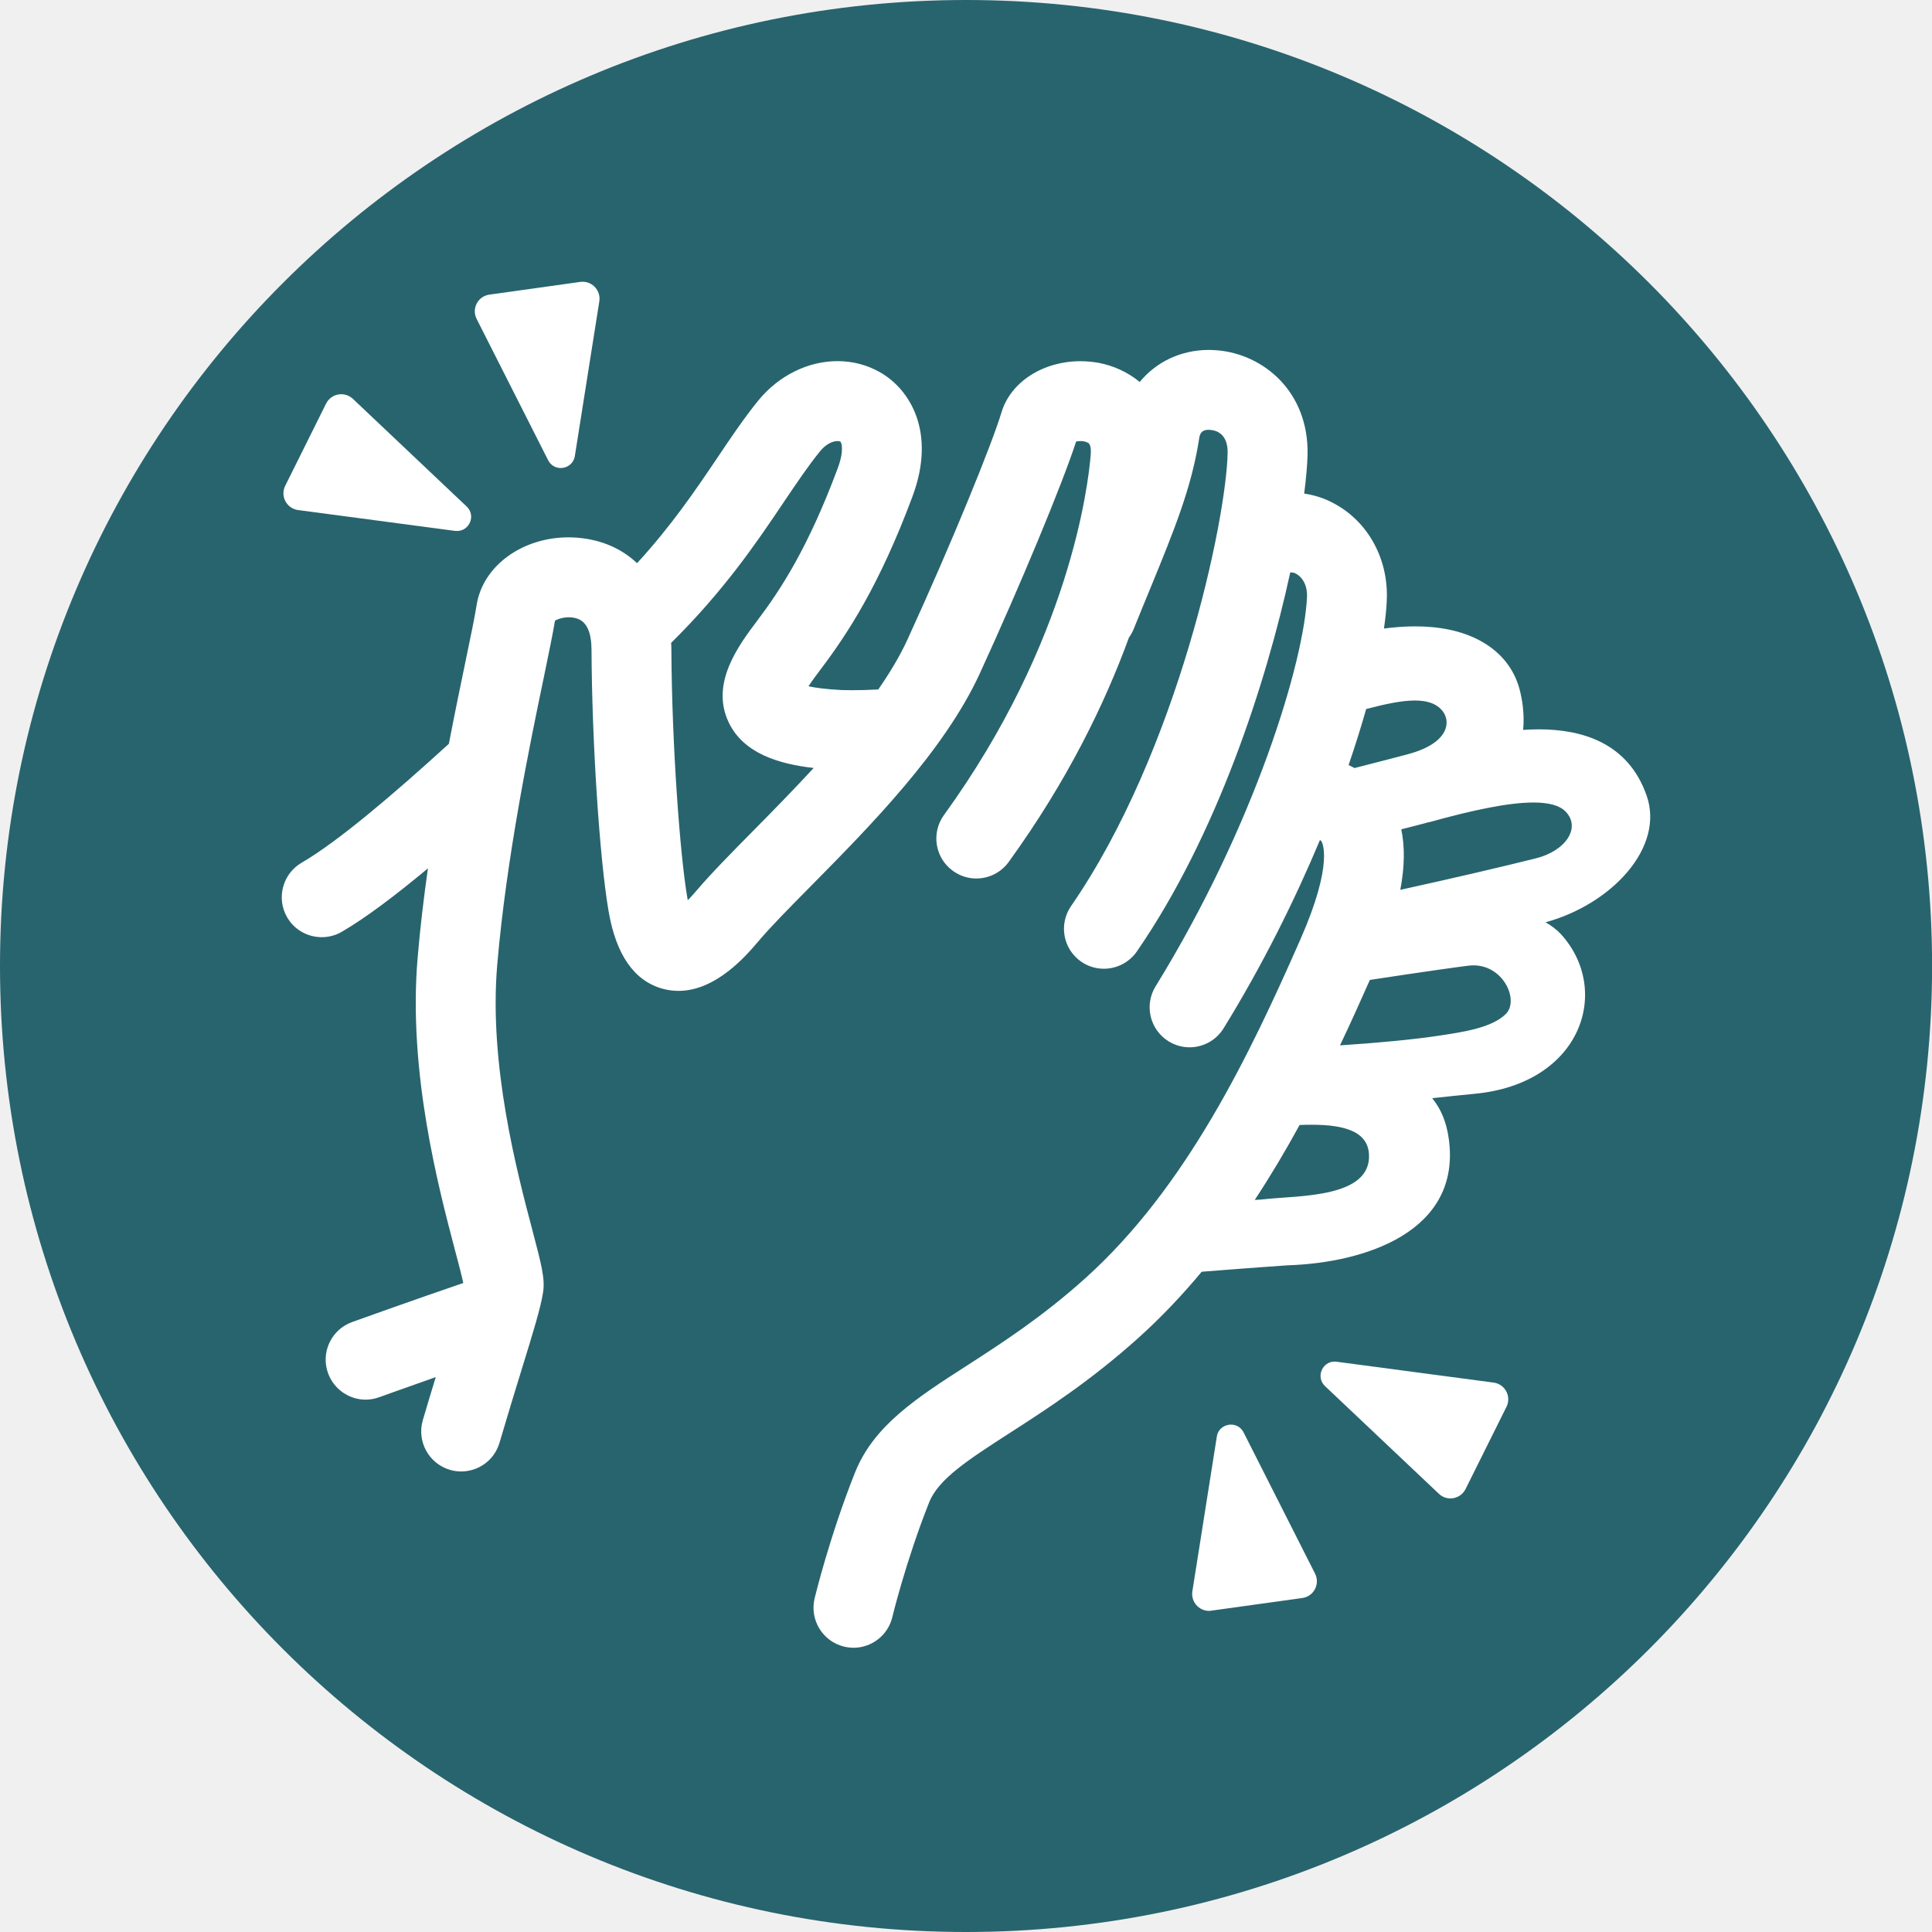
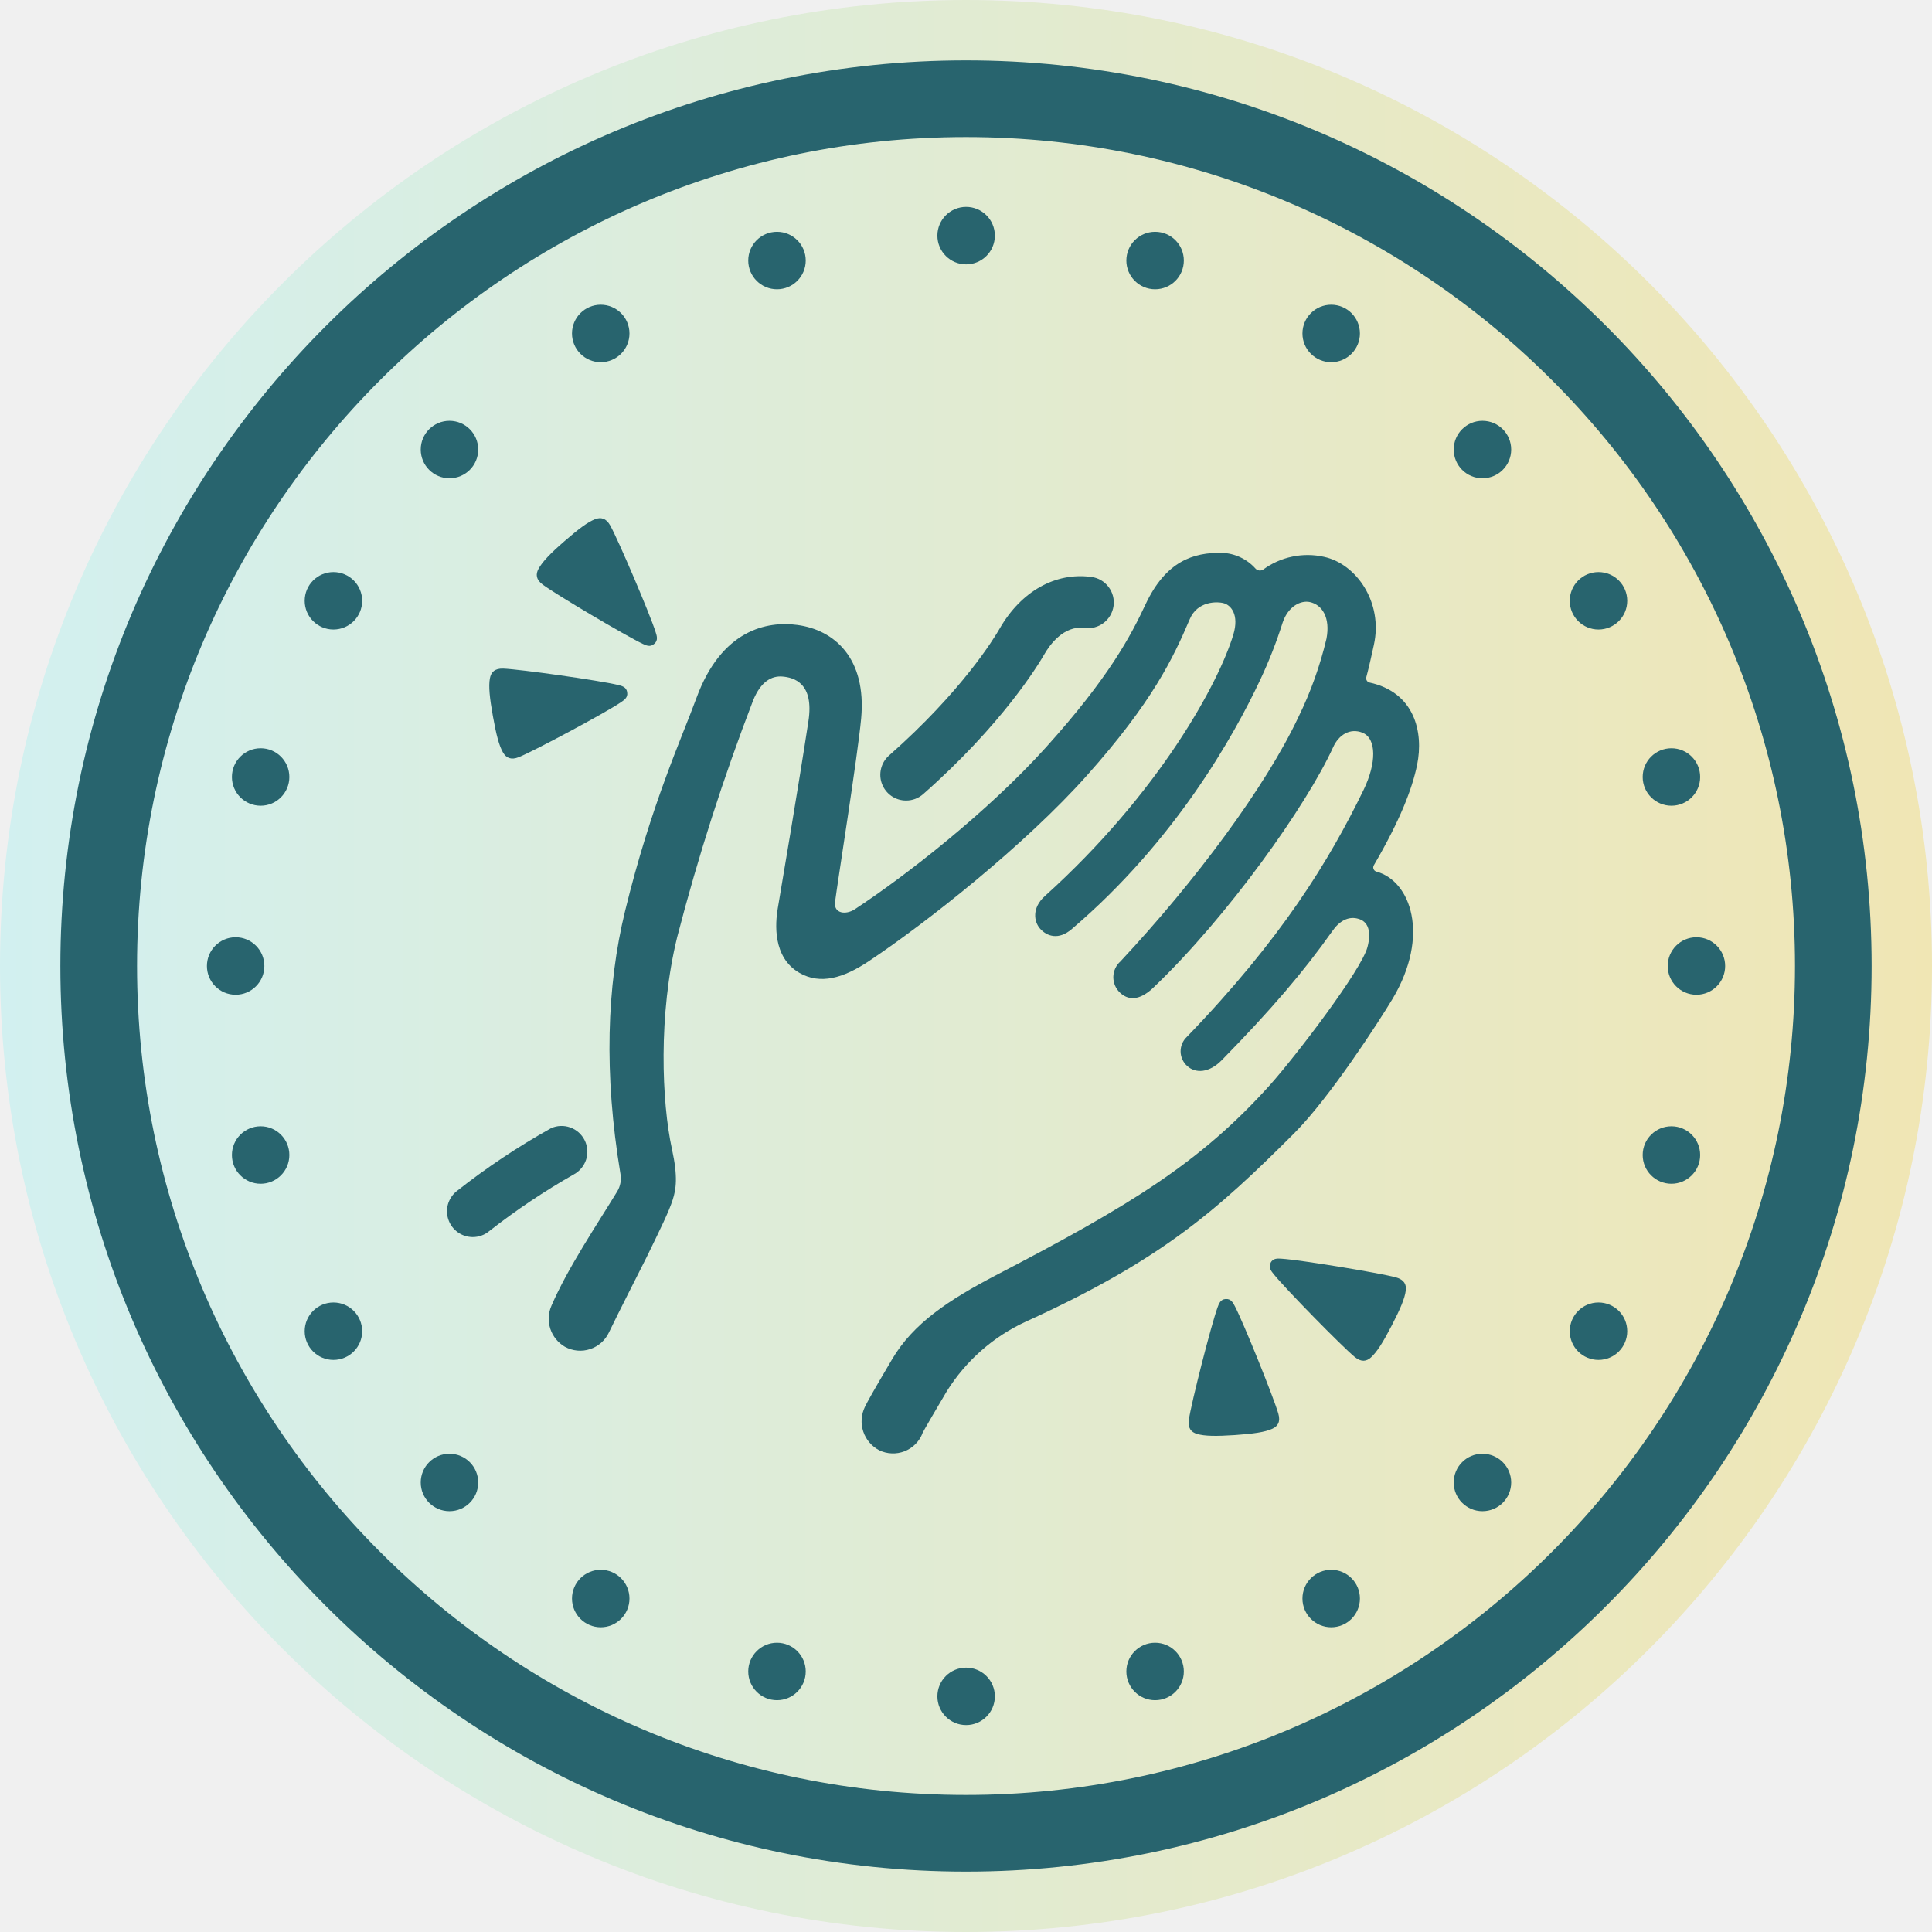
- <svg xmlns="http://www.w3.org/2000/svg" width="24px" height="24px" viewBox="0 0 24 24" version="1.1">
-   <defs />
-   <g id="4_Account" stroke="none" stroke-width="1" fill="none" fill-rule="evenodd">
-     <g id="Clap-Icon_on">
-       <path d="M12.001,0 C5.373,0 0,5.373 0,12 C0,18.628 5.373,24 12.001,24 C18.629,24 24.001,18.628 24.001,12 C24.001,5.373 18.628,0 12.001,0 L12.001,0 Z" id="Path" fill="#28646E" />
-       <g id="Page-1" transform="translate(3.5, 3.5)" fill="#FFFFFF">
-         <path d="M14.077,5.069 C13.884,5.069 13.655,5.122 13.437,5.179 L13.364,5.199 L13.343,5.272 C13.278,5.501 13.206,5.732 13.127,5.96 L13.086,6.078 L13.201,6.126 C13.214,6.131 13.225,6.137 13.236,6.143 L13.266,6.16 L13.311,6.182 L13.359,6.17 C13.636,6.099 13.874,6.038 14.021,5.999 C14.407,5.896 14.54,5.722 14.583,5.595 C14.622,5.478 14.601,5.35 14.527,5.254 C14.431,5.129 14.284,5.069 14.077,5.069 M15.549,6.336 C15.253,6.336 14.834,6.414 14.228,6.582 L14.209,6.587 L14.19,6.592 C14.104,6.615 13.997,6.643 13.875,6.673 L13.751,6.705 L13.777,6.83 C13.819,7.027 13.815,7.262 13.765,7.53 L13.728,7.727 L13.924,7.684 C14.529,7.551 15.144,7.408 15.611,7.292 C15.882,7.224 16.085,7.061 16.142,6.866 C16.181,6.734 16.146,6.597 16.047,6.492 C15.947,6.387 15.784,6.336 15.549,6.336 M6.904,1.847 C6.792,1.847 6.673,1.912 6.583,2.022 C6.433,2.207 6.29,2.42 6.124,2.667 C5.799,3.149 5.395,3.75 4.744,4.392 L4.702,4.434 L4.705,4.493 C4.706,4.525 4.707,4.545 4.707,4.565 C4.713,5.76 4.815,7.138 4.907,7.674 L4.914,7.708 L4.961,7.958 L5.139,7.776 C5.172,7.742 5.21,7.701 5.253,7.65 C5.435,7.436 5.679,7.189 5.962,6.902 C6.179,6.682 6.449,6.409 6.706,6.13 L6.884,5.937 L6.623,5.908 C6.105,5.85 5.802,5.692 5.671,5.412 C5.477,5.001 5.788,4.588 6.016,4.287 C6.307,3.9 6.656,3.369 7.03,2.368 C7.12,2.126 7.111,1.931 7.006,1.871 C6.978,1.855 6.943,1.847 6.904,1.847 M14.804,8.36 C14.778,8.36 14.752,8.361 14.725,8.364 C14.652,8.373 14.348,8.413 13.497,8.542 L13.425,8.553 L13.395,8.62 C13.257,8.933 13.139,9.19 13.026,9.429 L12.929,9.634 L13.155,9.619 C13.674,9.584 14.093,9.543 14.399,9.496 L14.429,9.492 C14.728,9.446 15.1,9.39 15.3,9.19 C15.408,9.082 15.43,8.908 15.358,8.734 C15.264,8.507 15.046,8.36 14.804,8.36 M12.795,10.339 C12.745,10.339 12.692,10.34 12.638,10.342 L12.564,10.346 L12.528,10.411 C12.348,10.739 12.163,11.05 11.976,11.333 L11.83,11.554 L12.095,11.539 C12.153,11.535 12.202,11.532 12.233,11.528 C12.294,11.522 12.365,11.516 12.442,11.511 C12.902,11.478 13.672,11.423 13.638,10.831 C13.61,10.339 12.997,10.339 12.795,10.339 M7.102,16.836 C7.074,16.836 7.045,16.832 7.017,16.826 C6.822,16.779 6.702,16.582 6.749,16.388 C6.751,16.38 6.929,15.635 7.244,14.843 C7.461,14.299 7.976,13.967 8.574,13.582 C9.021,13.294 9.527,12.967 10.073,12.475 C11.345,11.33 12.134,9.681 12.775,8.226 C13.198,7.264 13.075,6.951 13.027,6.877 C13.009,6.851 12.988,6.837 12.978,6.83 L12.843,6.738 L12.774,6.884 C12.435,7.696 12.035,8.477 11.587,9.204 C11.52,9.312 11.405,9.377 11.277,9.377 C11.21,9.377 11.145,9.358 11.087,9.323 C11.004,9.272 10.947,9.192 10.924,9.097 C10.902,9.003 10.917,8.905 10.968,8.823 C12.218,6.795 12.832,4.736 12.869,3.921 C12.879,3.689 12.753,3.549 12.642,3.5 C12.609,3.485 12.574,3.478 12.538,3.478 L12.518,3.478 L12.419,3.486 L12.398,3.583 C12.214,4.429 11.663,6.577 10.512,8.244 C10.445,8.343 10.333,8.401 10.213,8.401 C10.139,8.401 10.068,8.379 10.007,8.337 C9.927,8.282 9.873,8.199 9.856,8.103 C9.838,8.008 9.859,7.911 9.914,7.831 C11.257,5.885 11.867,2.964 11.883,2.13 C11.889,1.84 11.715,1.722 11.55,1.708 C11.538,1.707 11.526,1.707 11.515,1.707 C11.434,1.707 11.295,1.735 11.266,1.923 C11.174,2.522 10.959,3.047 10.66,3.774 C10.597,3.928 10.529,4.092 10.458,4.269 C10.448,4.293 10.435,4.316 10.416,4.343 L10.406,4.357 L10.4,4.374 C10.05,5.332 9.553,6.259 8.922,7.13 C8.854,7.224 8.744,7.28 8.628,7.28 C8.551,7.28 8.477,7.256 8.415,7.211 C8.336,7.154 8.284,7.07 8.269,6.974 C8.254,6.878 8.277,6.782 8.334,6.703 C9.92,4.513 10.151,2.535 10.182,2.161 C10.186,2.11 10.198,1.957 10.088,1.889 C10.032,1.854 9.967,1.847 9.922,1.847 C9.894,1.847 9.865,1.85 9.839,1.855 L9.765,1.872 L9.741,1.944 C9.567,2.479 9.055,3.711 8.551,4.809 C8.119,5.752 7.21,6.672 6.48,7.412 C6.204,7.692 5.97,7.929 5.807,8.121 C5.678,8.273 5.336,8.676 4.928,8.676 C4.875,8.676 4.82,8.669 4.768,8.654 C4.469,8.573 4.274,8.284 4.191,7.797 C4.08,7.152 3.986,5.703 3.981,4.568 C3.979,4.233 3.842,4.109 3.728,4.065 C3.678,4.045 3.624,4.035 3.567,4.035 C3.477,4.035 3.383,4.06 3.322,4.1 L3.273,4.132 L3.263,4.189 C3.237,4.348 3.188,4.582 3.127,4.88 C2.952,5.721 2.659,7.129 2.544,8.471 C2.436,9.738 2.792,11.086 2.983,11.809 C3.092,12.221 3.137,12.392 3.115,12.536 C3.088,12.715 2.994,13.017 2.853,13.474 C2.77,13.744 2.677,14.045 2.578,14.385 C2.533,14.539 2.389,14.646 2.229,14.646 C2.195,14.646 2.16,14.641 2.127,14.632 C1.934,14.575 1.824,14.373 1.88,14.181 C1.936,13.99 1.989,13.813 2.04,13.646 L2.117,13.395 L1.869,13.482 C1.488,13.616 1.169,13.73 1.164,13.732 C1.125,13.746 1.084,13.754 1.042,13.754 C0.889,13.754 0.752,13.657 0.7,13.513 C0.667,13.422 0.672,13.323 0.713,13.235 C0.755,13.147 0.828,13.081 0.919,13.048 L0.937,13.042 C1.183,12.954 1.809,12.73 2.298,12.563 L2.408,12.526 L2.385,12.412 C2.366,12.32 2.321,12.148 2.281,11.996 C2.078,11.229 1.701,9.802 1.82,8.409 C1.849,8.069 1.892,7.698 1.947,7.306 L1.996,6.965 L1.731,7.185 C1.298,7.545 0.944,7.806 0.679,7.96 C0.623,7.993 0.56,8.01 0.497,8.01 C0.368,8.01 0.247,7.94 0.182,7.829 C0.133,7.745 0.12,7.647 0.145,7.553 C0.17,7.459 0.23,7.381 0.314,7.332 C0.71,7.102 1.316,6.613 2.166,5.838 L2.198,5.808 L2.207,5.765 C2.282,5.372 2.355,5.019 2.415,4.732 C2.48,4.42 2.53,4.178 2.551,4.041 C2.615,3.623 3.049,3.308 3.562,3.308 C3.593,3.308 3.624,3.309 3.655,3.312 C3.921,3.331 4.146,3.426 4.323,3.593 L4.421,3.685 L4.512,3.586 C4.954,3.103 5.269,2.636 5.521,2.261 C5.691,2.008 5.85,1.773 6.019,1.564 C6.245,1.285 6.576,1.119 6.904,1.119 C7.07,1.119 7.226,1.159 7.367,1.24 C7.694,1.427 7.98,1.901 7.711,2.622 C7.305,3.71 6.919,4.296 6.596,4.725 C6.552,4.783 6.485,4.872 6.432,4.952 L6.325,5.114 L6.515,5.155 C6.629,5.18 6.774,5.196 6.947,5.204 C6.984,5.206 7.03,5.207 7.087,5.207 C7.171,5.207 7.279,5.205 7.416,5.198 L7.482,5.195 L7.519,5.141 C7.675,4.918 7.8,4.704 7.89,4.506 C8.447,3.293 8.949,2.055 9.069,1.661 C9.165,1.342 9.515,1.119 9.92,1.119 C9.989,1.119 10.059,1.126 10.127,1.139 C10.292,1.17 10.447,1.242 10.573,1.347 L10.676,1.432 L10.761,1.329 C10.942,1.107 11.218,0.98 11.517,0.98 C11.548,0.98 11.58,0.981 11.612,0.984 C12.118,1.027 12.623,1.44 12.61,2.144 C12.607,2.264 12.594,2.427 12.57,2.614 L12.553,2.742 L12.681,2.762 C12.775,2.777 12.859,2.801 12.939,2.836 C13.359,3.024 13.617,3.463 13.595,3.954 C13.59,4.048 13.579,4.158 13.56,4.289 L13.536,4.463 L13.71,4.44 C13.839,4.422 13.964,4.414 14.081,4.414 C14.388,4.414 14.645,4.473 14.847,4.589 C15.052,4.707 15.19,4.881 15.247,5.094 C15.276,5.202 15.306,5.369 15.289,5.555 L15.274,5.71 L15.43,5.699 C15.491,5.695 15.552,5.693 15.614,5.693 C16.257,5.693 16.654,5.931 16.828,6.422 C16.896,6.61 16.874,6.818 16.767,7.023 C16.58,7.381 16.147,7.698 15.664,7.829 L15.352,7.914 L15.634,8.073 C15.698,8.109 15.751,8.149 15.791,8.193 C16.051,8.477 16.127,8.854 15.993,9.2 C15.829,9.626 15.394,9.901 14.801,9.956 C14.647,9.97 14.47,9.989 14.277,10.01 L14.032,10.036 L14.189,10.226 C14.283,10.341 14.342,10.486 14.367,10.67 C14.41,10.991 14.338,11.265 14.153,11.484 C13.855,11.837 13.234,12.061 12.493,12.085 C12.489,12.086 12.036,12.116 11.418,12.166 L11.362,12.17 L11.326,12.213 C11.075,12.515 10.824,12.777 10.56,13.015 C9.969,13.547 9.414,13.905 8.967,14.193 C8.434,14.536 8.05,14.784 7.92,15.111 C7.634,15.829 7.463,16.527 7.456,16.556 C7.416,16.721 7.271,16.836 7.102,16.836" id="Fill-1" />
-         <path d="M12.087,11.406 C12.287,11.102 12.472,10.79 12.644,10.475 C12.696,10.473 12.747,10.472 12.795,10.472 C13.199,10.472 13.489,10.554 13.506,10.838 C13.537,11.381 12.637,11.35 12.218,11.396 C12.188,11.4 12.142,11.403 12.087,11.406 M13.146,9.486 C13.276,9.212 13.399,8.94 13.517,8.673 C14.234,8.564 14.603,8.513 14.741,8.496 C14.762,8.494 14.783,8.492 14.804,8.492 C15.181,8.492 15.373,8.929 15.206,9.096 C15.03,9.272 14.653,9.323 14.379,9.365 C14.054,9.414 13.618,9.455 13.146,9.486 M13.895,7.554 C13.949,7.27 13.953,7.019 13.907,6.802 C14.03,6.771 14.137,6.744 14.218,6.722 C14.225,6.72 14.231,6.718 14.238,6.716 C14.247,6.714 14.255,6.713 14.264,6.711 C14.796,6.563 15.241,6.469 15.548,6.469 C15.737,6.469 15.875,6.504 15.951,6.584 C16.14,6.784 15.951,7.07 15.578,7.163 C15.146,7.271 14.533,7.414 13.895,7.554 M13.326,6.041 C13.301,6.029 13.279,6.015 13.253,6.003 C13.336,5.76 13.408,5.529 13.471,5.308 C13.699,5.248 13.908,5.202 14.077,5.202 C14.228,5.202 14.347,5.239 14.422,5.335 C14.524,5.467 14.5,5.734 13.986,5.87 C13.84,5.909 13.602,5.971 13.326,6.041 M5.044,7.683 C5.042,7.673 5.04,7.663 5.038,7.651 C4.947,7.12 4.846,5.753 4.84,4.564 C4.84,4.538 4.839,4.512 4.837,4.486 C5.491,3.842 5.903,3.234 6.234,2.741 C6.399,2.497 6.54,2.286 6.687,2.106 C6.766,2.008 6.853,1.979 6.904,1.979 C6.92,1.979 6.933,1.982 6.94,1.987 C6.95,1.992 6.993,2.087 6.905,2.321 C6.538,3.306 6.196,3.827 5.909,4.207 C5.676,4.517 5.323,4.985 5.55,5.469 C5.733,5.859 6.174,5.991 6.608,6.04 C6.359,6.31 6.104,6.57 5.868,6.809 C5.583,7.097 5.337,7.347 5.152,7.564 C5.111,7.612 5.075,7.651 5.044,7.683 M11.517,0.847 C11.168,0.847 10.861,0.997 10.658,1.245 C10.509,1.122 10.332,1.043 10.152,1.008 C10.074,0.994 9.996,0.987 9.92,0.987 C9.464,0.987 9.057,1.239 8.941,1.622 C8.824,2.012 8.325,3.242 7.77,4.451 C7.677,4.653 7.553,4.859 7.41,5.065 C7.275,5.072 7.169,5.074 7.086,5.074 C7.032,5.074 6.988,5.073 6.953,5.072 C6.759,5.062 6.629,5.044 6.543,5.025 C6.594,4.948 6.659,4.862 6.702,4.805 C7.031,4.368 7.423,3.772 7.835,2.668 C8.133,1.869 7.805,1.337 7.433,1.125 C7.269,1.031 7.087,0.986 6.904,0.986 C6.544,0.986 6.176,1.16 5.916,1.48 C5.742,1.695 5.581,1.934 5.411,2.187 C5.142,2.586 4.843,3.028 4.414,3.496 C4.229,3.322 3.981,3.203 3.665,3.179 C3.63,3.177 3.596,3.175 3.562,3.175 C2.986,3.175 2.494,3.532 2.42,4.021 C2.399,4.155 2.349,4.398 2.285,4.705 C2.225,4.992 2.152,5.346 2.076,5.74 C1.384,6.371 0.695,6.957 0.247,7.217 C0.01,7.355 -0.07,7.659 0.067,7.895 C0.159,8.054 0.326,8.142 0.497,8.142 C0.581,8.142 0.667,8.121 0.746,8.075 C1.044,7.902 1.415,7.621 1.816,7.287 C1.764,7.653 1.719,8.027 1.688,8.397 C1.567,9.814 1.948,11.255 2.152,12.03 C2.193,12.183 2.237,12.351 2.255,12.438 C1.662,12.64 0.883,12.92 0.874,12.923 C0.616,13.016 0.482,13.3 0.575,13.558 C0.648,13.76 0.839,13.887 1.042,13.887 C1.098,13.887 1.154,13.877 1.21,13.857 C1.215,13.855 1.532,13.741 1.913,13.607 C1.862,13.774 1.808,13.952 1.752,14.143 C1.676,14.407 1.827,14.682 2.09,14.759 C2.136,14.773 2.183,14.779 2.229,14.779 C2.444,14.779 2.642,14.639 2.705,14.422 C2.805,14.082 2.898,13.78 2.98,13.513 C3.123,13.05 3.217,12.744 3.246,12.556 C3.273,12.384 3.225,12.206 3.112,11.776 C2.923,11.06 2.57,9.727 2.677,8.482 C2.791,7.15 3.082,5.745 3.257,4.907 C3.32,4.599 3.368,4.371 3.394,4.211 C3.427,4.19 3.494,4.168 3.567,4.168 C3.604,4.168 3.643,4.174 3.68,4.188 C3.79,4.231 3.847,4.359 3.848,4.569 C3.853,5.71 3.948,7.168 4.06,7.819 C4.153,8.362 4.379,8.686 4.733,8.783 C4.799,8.801 4.865,8.809 4.929,8.809 C5.397,8.809 5.774,8.365 5.909,8.207 C6.069,8.017 6.303,7.78 6.574,7.506 C7.312,6.759 8.229,5.829 8.672,4.865 C9.182,3.753 9.693,2.522 9.868,1.985 C9.883,1.982 9.902,1.979 9.922,1.979 C9.956,1.979 9.992,1.986 10.018,2.002 C10.054,2.024 10.053,2.104 10.049,2.15 C10.02,2.518 9.792,4.464 8.226,6.625 C8.065,6.847 8.115,7.158 8.337,7.318 C8.425,7.382 8.527,7.413 8.627,7.413 C8.781,7.413 8.933,7.342 9.03,7.208 C9.761,6.199 10.227,5.235 10.524,4.42 C10.546,4.389 10.566,4.355 10.581,4.319 C10.652,4.142 10.72,3.978 10.783,3.825 C11.085,3.089 11.303,2.558 11.397,1.944 C11.403,1.907 11.413,1.839 11.515,1.839 C11.523,1.839 11.53,1.84 11.539,1.841 C11.604,1.846 11.755,1.885 11.75,2.127 C11.734,2.95 11.132,5.833 9.805,7.756 C9.649,7.982 9.706,8.291 9.931,8.446 C10.017,8.506 10.116,8.534 10.213,8.534 C10.37,8.534 10.525,8.459 10.622,8.32 C11.619,6.875 12.232,4.974 12.528,3.611 C12.531,3.611 12.535,3.611 12.538,3.611 C12.554,3.611 12.571,3.613 12.588,3.621 C12.661,3.654 12.743,3.75 12.736,3.915 C12.7,4.715 12.092,6.746 10.855,8.753 C10.711,8.986 10.784,9.292 11.017,9.436 C11.099,9.486 11.188,9.51 11.277,9.51 C11.444,9.51 11.606,9.426 11.7,9.274 C12.179,8.497 12.58,7.692 12.897,6.935 C12.903,6.94 12.912,6.945 12.915,6.95 C12.922,6.96 13.075,7.214 12.653,8.172 C12.018,9.615 11.236,11.249 9.984,12.377 C9.445,12.862 8.944,13.185 8.502,13.47 C7.885,13.867 7.353,14.21 7.121,14.793 C6.805,15.587 6.627,16.326 6.619,16.357 C6.556,16.623 6.72,16.891 6.986,16.955 C7.025,16.964 7.064,16.969 7.103,16.969 C7.327,16.969 7.53,16.816 7.585,16.588 C7.586,16.581 7.755,15.885 8.043,15.161 C8.158,14.873 8.527,14.634 9.039,14.304 C9.49,14.014 10.05,13.653 10.648,13.114 C10.93,12.86 11.188,12.586 11.428,12.298 C12.045,12.249 12.498,12.218 12.498,12.218 C13.459,12.187 14.653,11.799 14.498,10.652 C14.47,10.443 14.401,10.275 14.291,10.142 C14.484,10.121 14.66,10.103 14.813,10.088 C16.157,9.964 16.521,8.793 15.889,8.103 C15.836,8.047 15.772,7.998 15.699,7.957 C16.513,7.736 17.186,7.03 16.953,6.377 C16.723,5.729 16.157,5.56 15.614,5.56 C15.549,5.56 15.485,5.563 15.421,5.567 C15.44,5.366 15.409,5.184 15.376,5.06 C15.309,4.812 15.15,4.609 14.914,4.474 C14.66,4.328 14.362,4.281 14.081,4.281 C13.945,4.281 13.813,4.292 13.692,4.308 C13.71,4.182 13.723,4.064 13.727,3.96 C13.752,3.414 13.464,2.925 12.992,2.715 C12.897,2.672 12.8,2.646 12.701,2.631 C12.726,2.436 12.74,2.271 12.743,2.146 C12.758,1.361 12.191,0.9 11.624,0.852 C11.588,0.849 11.552,0.847 11.517,0.847 M11.573,11.703 L12.103,11.671 C12.163,11.668 12.215,11.664 12.248,11.66 C12.307,11.654 12.377,11.649 12.452,11.643 C12.927,11.609 13.812,11.546 13.771,10.823 C13.747,10.413 13.419,10.206 12.795,10.206 C12.743,10.206 12.689,10.207 12.633,10.21 L12.483,10.216 L12.411,10.348 C12.234,10.672 12.05,10.978 11.865,11.26 L11.573,11.703 M12.712,9.782 L13.164,9.751 C13.688,9.716 14.11,9.674 14.419,9.627 L14.449,9.623 C14.767,9.575 15.163,9.515 15.394,9.284 C15.54,9.138 15.574,8.907 15.481,8.684 C15.366,8.406 15.1,8.227 14.804,8.227 L14.804,8.227 C14.772,8.227 14.74,8.229 14.708,8.233 C14.635,8.242 14.327,8.282 13.477,8.411 L13.333,8.433 L13.274,8.566 C13.137,8.876 13.02,9.133 12.906,9.372 L12.712,9.782 M13.56,7.9 L13.952,7.814 C14.56,7.68 15.176,7.537 15.643,7.42 C15.96,7.341 16.2,7.143 16.27,6.903 C16.322,6.724 16.276,6.541 16.143,6.401 C16.017,6.268 15.823,6.203 15.548,6.203 C15.241,6.203 14.81,6.283 14.192,6.454 L14.18,6.457 L14.174,6.458 L14.168,6.46 L14.149,6.465 C14.07,6.487 13.963,6.514 13.842,6.544 L13.594,6.607 L13.647,6.857 C13.686,7.037 13.681,7.255 13.634,7.505 L13.56,7.9 M13.295,6.323 L13.392,6.299 C13.669,6.228 13.908,6.166 14.055,6.127 C14.498,6.009 14.655,5.795 14.709,5.637 C14.762,5.478 14.734,5.304 14.632,5.172 C14.511,5.016 14.324,4.936 14.077,4.936 C13.869,4.936 13.63,4.991 13.403,5.051 L13.257,5.089 L13.215,5.236 C13.151,5.463 13.079,5.692 13.002,5.917 L12.92,6.152 L13.15,6.248 C13.158,6.252 13.164,6.256 13.171,6.26 C13.183,6.266 13.194,6.272 13.206,6.278 L13.295,6.323 M4.879,8.232 L5.234,7.869 C5.272,7.83 5.313,7.785 5.354,7.736 C5.533,7.526 5.775,7.28 6.057,6.995 C6.275,6.775 6.546,6.5 6.804,6.22 L7.159,5.835 L6.638,5.776 C6.17,5.723 5.901,5.59 5.791,5.356 C5.644,5.043 5.863,4.71 6.122,4.367 C6.419,3.972 6.775,3.431 7.154,2.414 C7.272,2.098 7.241,1.852 7.072,1.756 C7.023,1.728 6.967,1.714 6.904,1.714 C6.753,1.714 6.594,1.798 6.48,1.938 C6.326,2.128 6.182,2.343 6.014,2.593 C5.693,3.07 5.293,3.664 4.651,4.297 L4.566,4.381 L4.572,4.5 L4.573,4.516 C4.574,4.533 4.575,4.549 4.575,4.565 C4.58,5.767 4.684,7.155 4.776,7.696 C4.779,7.709 4.781,7.722 4.783,7.734 L4.879,8.232 M11.517,1.113 C11.545,1.113 11.573,1.114 11.601,1.116 C12.188,1.167 12.486,1.67 12.477,2.141 C12.475,2.258 12.461,2.415 12.438,2.597 L12.405,2.854 L12.661,2.893 C12.743,2.906 12.816,2.927 12.884,2.957 C13.255,3.123 13.482,3.512 13.462,3.948 C13.458,4.036 13.447,4.145 13.429,4.271 L13.38,4.618 L13.727,4.571 C13.851,4.555 13.97,4.546 14.081,4.546 C14.364,4.546 14.6,4.599 14.781,4.704 C14.957,4.805 15.071,4.948 15.119,5.129 C15.145,5.226 15.172,5.376 15.157,5.542 L15.127,5.853 L15.439,5.832 C15.499,5.828 15.558,5.826 15.614,5.826 C16.194,5.826 16.55,6.035 16.703,6.466 C16.758,6.621 16.74,6.788 16.65,6.961 C16.478,7.289 16.078,7.579 15.629,7.701 L15.004,7.87 L15.568,8.188 C15.62,8.218 15.662,8.249 15.693,8.283 C15.918,8.529 15.984,8.854 15.869,9.152 C15.724,9.529 15.33,9.774 14.789,9.824 C14.635,9.838 14.457,9.857 14.263,9.878 L13.773,9.931 L14.086,10.311 C14.165,10.406 14.213,10.529 14.235,10.687 C14.274,10.974 14.214,11.207 14.052,11.398 C13.777,11.723 13.193,11.93 12.489,11.953 L12.484,11.953 L12.48,11.953 C12.475,11.953 12.019,11.984 11.407,12.034 L11.296,12.042 L11.224,12.128 C10.977,12.425 10.731,12.682 10.471,12.917 C9.888,13.441 9.338,13.796 8.895,14.081 C8.342,14.438 7.942,14.696 7.796,15.062 C7.502,15.802 7.328,16.519 7.326,16.526 C7.301,16.63 7.209,16.703 7.103,16.703 C7.084,16.703 7.066,16.701 7.048,16.696 C6.925,16.667 6.848,16.542 6.878,16.418 C6.885,16.388 7.058,15.671 7.368,14.892 C7.568,14.388 8.044,14.081 8.646,13.693 C9.097,13.403 9.608,13.073 10.162,12.574 C11.453,11.411 12.25,9.748 12.896,8.279 C13.318,7.321 13.229,6.944 13.138,6.805 C13.108,6.759 13.071,6.733 13.054,6.721 L12.785,6.515 L12.652,6.833 C12.315,7.639 11.918,8.413 11.474,9.134 C11.432,9.203 11.358,9.244 11.277,9.244 C11.235,9.244 11.193,9.232 11.157,9.21 C11.104,9.177 11.068,9.127 11.053,9.067 C11.039,9.007 11.049,8.945 11.081,8.892 C11.841,7.66 12.939,5.304 13.001,3.927 C13.015,3.629 12.845,3.445 12.697,3.379 C12.646,3.356 12.593,3.345 12.538,3.345 C12.528,3.345 12.518,3.345 12.508,3.346 L12.311,3.361 L12.268,3.554 C12.086,4.393 11.54,6.521 10.403,8.169 C10.36,8.231 10.289,8.269 10.213,8.269 C10.166,8.269 10.121,8.254 10.082,8.228 C10.032,8.193 9.998,8.14 9.987,8.079 C9.975,8.019 9.989,7.958 10.024,7.907 C11.383,5.938 11.999,2.978 12.016,2.132 C12.023,1.776 11.793,1.596 11.562,1.576 C11.545,1.575 11.53,1.574 11.515,1.574 C11.355,1.574 11.172,1.661 11.135,1.904 C11.046,2.486 10.832,3.005 10.537,3.724 C10.474,3.878 10.406,4.042 10.335,4.219 C10.329,4.233 10.32,4.248 10.308,4.266 L10.287,4.295 L10.275,4.329 C9.93,5.275 9.438,6.191 8.815,7.052 C8.771,7.112 8.703,7.147 8.627,7.147 C8.579,7.147 8.532,7.132 8.493,7.103 C8.443,7.067 8.41,7.014 8.4,6.953 C8.391,6.892 8.405,6.831 8.441,6.781 C10.049,4.562 10.283,2.552 10.314,2.171 C10.333,1.936 10.239,1.826 10.157,1.776 C10.075,1.725 9.984,1.714 9.922,1.714 C9.884,1.714 9.846,1.718 9.811,1.726 L9.662,1.758 L9.615,1.903 C9.442,2.434 8.932,3.66 8.43,4.754 C8.008,5.675 7.108,6.587 6.385,7.319 C6.11,7.598 5.873,7.838 5.706,8.035 C5.599,8.161 5.275,8.543 4.929,8.543 C4.886,8.543 4.844,8.537 4.803,8.526 C4.558,8.459 4.396,8.206 4.322,7.774 C4.212,7.135 4.119,5.696 4.113,4.567 C4.112,4.157 3.929,4 3.776,3.941 C3.711,3.915 3.641,3.902 3.567,3.902 C3.451,3.902 3.332,3.935 3.249,3.989 L3.151,4.052 L3.132,4.168 C3.107,4.322 3.061,4.545 2.996,4.853 C2.821,5.698 2.527,7.111 2.412,8.459 C2.301,9.75 2.662,11.112 2.855,11.844 C2.956,12.225 3.002,12.399 2.984,12.516 C2.958,12.684 2.861,12.999 2.726,13.435 C2.644,13.702 2.551,14.005 2.45,14.347 C2.422,14.445 2.331,14.514 2.229,14.514 C2.207,14.514 2.185,14.51 2.164,14.504 C2.042,14.469 1.972,14.34 2.007,14.218 C2.063,14.027 2.116,13.851 2.167,13.684 L2.32,13.182 L1.825,13.357 C1.454,13.487 1.142,13.599 1.12,13.607 C1.095,13.616 1.068,13.621 1.042,13.621 C0.945,13.621 0.858,13.559 0.825,13.468 C0.804,13.41 0.807,13.348 0.833,13.292 C0.86,13.236 0.906,13.194 0.964,13.173 C0.972,13.17 1.75,12.891 2.34,12.689 L2.561,12.614 L2.515,12.385 C2.497,12.297 2.458,12.148 2.409,11.962 C2.209,11.203 1.835,9.79 1.952,8.42 C1.981,8.083 2.024,7.714 2.079,7.324 L2.175,6.642 L1.646,7.083 C1.219,7.439 0.871,7.695 0.612,7.846 C0.576,7.866 0.538,7.877 0.497,7.877 C0.415,7.877 0.338,7.833 0.297,7.762 C0.233,7.652 0.271,7.511 0.38,7.447 C0.785,7.212 1.398,6.718 2.255,5.936 L2.321,5.877 L2.337,5.79 C2.414,5.388 2.49,5.024 2.545,4.759 C2.609,4.448 2.66,4.203 2.682,4.061 C2.736,3.707 3.114,3.441 3.562,3.441 C3.589,3.441 3.617,3.442 3.645,3.444 C3.88,3.462 4.077,3.544 4.232,3.69 L4.428,3.874 L4.61,3.676 C5.059,3.186 5.376,2.714 5.632,2.335 C5.798,2.087 5.956,1.853 6.122,1.648 C6.323,1.4 6.616,1.252 6.904,1.252 C7.047,1.252 7.18,1.286 7.301,1.355 C7.403,1.414 7.896,1.746 7.586,2.575 C7.186,3.648 6.808,4.223 6.49,4.645 C6.445,4.704 6.377,4.795 6.321,4.879 L6.107,5.203 L6.487,5.285 C6.608,5.311 6.761,5.328 6.941,5.337 C6.979,5.339 7.027,5.34 7.086,5.34 C7.182,5.34 7.295,5.337 7.423,5.331 L7.553,5.324 L7.628,5.217 C7.79,4.984 7.916,4.769 8.011,4.562 C8.57,3.343 9.075,2.098 9.196,1.699 C9.275,1.436 9.573,1.252 9.92,1.252 C9.981,1.252 10.042,1.258 10.102,1.269 C10.246,1.297 10.379,1.359 10.489,1.449 L10.694,1.619 L10.863,1.413 C11.022,1.219 11.254,1.113 11.517,1.113" id="Fill-3" />
-         <path d="M11.519,16.378 C11.497,16.378 11.476,16.368 11.461,16.351 C11.452,16.341 11.439,16.319 11.443,16.289 L11.747,14.366 C11.753,14.332 11.783,14.329 11.792,14.329 C11.817,14.329 11.826,14.347 11.829,14.353 L12.718,16.108 C12.733,16.139 12.724,16.166 12.717,16.179 C12.711,16.192 12.694,16.215 12.66,16.219 L11.53,16.377 L11.519,16.378 Z" id="Fill-5" />
-         <path d="M11.792,14.197 C11.711,14.197 11.631,14.25 11.616,14.345 L11.312,16.268 C11.292,16.397 11.393,16.511 11.519,16.511 C11.529,16.511 11.539,16.51 11.548,16.508 L12.678,16.351 C12.821,16.331 12.901,16.177 12.836,16.048 L11.948,14.293 C11.914,14.227 11.853,14.197 11.792,14.197 M11.835,14.66 L12.564,16.098 L11.586,16.235 L11.835,14.66" id="Fill-7" />
-         <path d="M14.518,14.981 C14.504,14.981 14.483,14.977 14.465,14.96 L13.051,13.622 C13.037,13.609 13.033,13.593 13.04,13.575 C13.044,13.567 13.054,13.547 13.079,13.547 L15.036,13.806 C15.071,13.811 15.087,13.833 15.094,13.847 C15.101,13.86 15.111,13.886 15.095,13.917 L14.587,14.938 C14.571,14.969 14.541,14.981 14.518,14.981" id="Fill-9" />
-         <path d="M13.079,13.414 C12.925,13.414 12.842,13.607 12.96,13.719 L14.374,15.056 C14.415,15.095 14.466,15.114 14.518,15.114 C14.593,15.114 14.668,15.073 14.706,14.997 L15.214,13.976 C15.278,13.847 15.197,13.694 15.054,13.675 L13.104,13.416 C13.096,13.415 13.087,13.414 13.079,13.414 M13.343,13.716 L14.941,13.928 L14.502,14.811 L13.343,13.716" id="Fill-11" />
-         <path d="M3.465,2.181 C3.44,2.181 3.431,2.163 3.428,2.157 L2.539,0.402 C2.523,0.372 2.533,0.345 2.539,0.332 C2.546,0.319 2.563,0.296 2.597,0.291 L3.727,0.134 L3.73,0.134 C3.762,0.134 3.782,0.143 3.796,0.16 C3.805,0.17 3.818,0.191 3.813,0.222 L3.509,2.144 C3.504,2.179 3.474,2.181 3.465,2.181" id="Fill-13" />
-         <path d="M3.738,3.984375e-05 C3.728,3.984375e-05 3.718,0.001 3.708,0.002 L2.579,0.16 C2.436,0.18 2.356,0.334 2.421,0.462 L3.309,2.217 C3.343,2.283 3.404,2.314 3.465,2.314 C3.546,2.314 3.625,2.261 3.641,2.165 L3.945,0.243 C3.965,0.113 3.864,3.984375e-05 3.738,3.984375e-05 M3.67,0.276 L3.421,1.851 L2.693,0.412 L3.67,0.276" id="Fill-15" />
-         <path d="M2.17,2.963 L0.22,2.704 C0.186,2.7 0.17,2.677 0.163,2.664 C0.156,2.651 0.146,2.624 0.162,2.594 L0.67,1.573 C0.686,1.541 0.716,1.53 0.739,1.53 C0.753,1.53 0.773,1.534 0.792,1.551 L2.206,2.889 C2.22,2.902 2.224,2.918 2.217,2.936 C2.213,2.944 2.203,2.964 2.178,2.964 L2.17,2.963 Z" id="Fill-17" />
-         <path d="M0.739,1.397 C0.663,1.397 0.589,1.438 0.551,1.513 L0.043,2.535 C-0.021,2.663 0.06,2.817 0.203,2.836 L2.153,3.095 C2.161,3.096 2.17,3.096 2.178,3.096 C2.332,3.096 2.415,2.904 2.297,2.792 L0.883,1.454 C0.842,1.416 0.79,1.397 0.739,1.397 M0.755,1.699 L1.914,2.795 L0.315,2.583 L0.755,1.699" id="Fill-19" />
-       </g>
-     </g>
-   </g>
+ <svg xmlns="http://www.w3.org/2000/svg" width="48" height="48" viewBox="0 0 48 48" fill="none">
+   <path d="M24 48C37.255 48 48 37.255 48 24C48 10.745 37.255 0 24 0C10.745 0 0 10.745 0 24C0 37.255 10.745 48 24 48Z" fill="url(#paint0_linear)" />
+   <path d="M24 46.5C11.594 46.5 1.5 36.407 1.5 24C1.5 11.594 11.594 1.5 24 1.5C36.407 1.5 46.5 11.594 46.5 24C46.5 36.407 36.407 46.5 24 46.5ZM24 3.405C12.644 3.405 3.405 12.644 3.405 24C3.405 35.356 12.644 44.595 24 44.595C35.356 44.595 44.596 35.356 44.596 24C44.596 12.644 35.356 3.405 24 3.405Z" fill="#28646E" />
+   <path d="M22.512 19.889C22.382 19.89 22.255 19.85 22.148 19.777C22.041 19.703 21.959 19.598 21.913 19.477C21.866 19.355 21.859 19.222 21.89 19.096C21.921 18.97 21.991 18.856 22.088 18.77C23.895 17.178 24.695 15.863 24.837 15.616C25.369 14.69 26.222 14.211 27.118 14.334C27.287 14.357 27.439 14.445 27.541 14.581C27.644 14.716 27.689 14.886 27.666 15.054C27.643 15.222 27.554 15.374 27.419 15.477C27.284 15.579 27.114 15.624 26.946 15.601C26.423 15.531 26.073 16.034 25.947 16.254C25.787 16.532 24.892 18.004 22.936 19.73C22.818 19.833 22.668 19.89 22.512 19.889Z" fill="#28646E" />
+   <path d="M11.745 30.735C11.614 30.734 11.485 30.694 11.378 30.618C11.27 30.543 11.189 30.436 11.144 30.312C11.099 30.189 11.093 30.055 11.127 29.928C11.162 29.801 11.234 29.688 11.335 29.603C12.077 29.017 12.864 28.491 13.69 28.03C13.84 27.962 14.011 27.955 14.167 28.011C14.323 28.066 14.451 28.18 14.525 28.328C14.599 28.476 14.613 28.646 14.564 28.804C14.514 28.962 14.406 29.095 14.261 29.175C13.525 29.593 12.821 30.065 12.154 30.587C12.039 30.683 11.895 30.735 11.745 30.735Z" fill="#28646E" />
+   <path d="M27.829 24.665C28.083 24.902 28.378 24.8 28.65 24.542C30.504 22.776 32.468 20.001 33.123 18.561C33.263 18.253 33.545 18.082 33.849 18.203C34.205 18.348 34.2 18.961 33.877 19.627C33.02 21.391 31.832 23.333 29.486 25.762C29.436 25.809 29.397 25.865 29.371 25.928C29.344 25.991 29.331 26.058 29.332 26.126C29.333 26.194 29.348 26.262 29.377 26.323C29.405 26.385 29.446 26.441 29.497 26.486C29.704 26.672 30.04 26.66 30.354 26.34C31.573 25.097 32.393 24.136 33.098 23.138C33.278 22.876 33.496 22.771 33.711 22.818C34.019 22.88 34.068 23.176 33.974 23.532C33.821 24.108 32.202 26.226 31.562 26.945C29.823 28.884 28.083 29.947 24.736 31.687C23.568 32.3 22.694 32.875 22.165 33.769C21.684 34.582 21.539 34.848 21.49 34.951C21.396 35.142 21.38 35.362 21.447 35.565C21.514 35.767 21.657 35.935 21.847 36.033C21.943 36.079 22.048 36.105 22.155 36.109C22.262 36.114 22.369 36.096 22.469 36.058C22.569 36.019 22.66 35.961 22.736 35.886C22.813 35.812 22.873 35.722 22.914 35.623C22.914 35.613 22.89 35.636 23.519 34.572C23.992 33.812 24.677 33.207 25.491 32.834C28.838 31.308 30.21 30.1 32.152 28.158C33.038 27.272 34.263 25.373 34.601 24.811C35.536 23.236 35.045 21.885 34.2 21.656C34.184 21.652 34.169 21.645 34.156 21.634C34.143 21.623 34.133 21.609 34.127 21.594C34.12 21.578 34.117 21.561 34.118 21.545C34.12 21.528 34.125 21.512 34.133 21.497C34.787 20.377 35.084 19.603 35.208 19.003C35.375 18.187 35.143 17.198 34.024 16.957C34.01 16.953 33.997 16.947 33.985 16.939C33.974 16.93 33.964 16.919 33.957 16.907C33.949 16.894 33.945 16.88 33.943 16.866C33.941 16.852 33.942 16.837 33.946 16.823C34.016 16.565 34.085 16.239 34.133 16.025C34.368 14.966 33.698 14.007 32.894 13.834C32.635 13.776 32.366 13.774 32.106 13.829C31.845 13.883 31.6 13.992 31.385 14.149C31.355 14.169 31.319 14.178 31.283 14.173C31.248 14.169 31.215 14.151 31.191 14.124C31.085 14.006 30.957 13.911 30.813 13.844C30.669 13.777 30.514 13.74 30.355 13.735C29.654 13.723 28.965 13.938 28.46 15.016C28.099 15.786 27.561 16.821 25.987 18.567C24.526 20.187 22.492 21.767 21.237 22.591C21.016 22.735 20.708 22.701 20.747 22.406C20.806 21.936 21.309 18.782 21.395 17.853C21.534 16.343 20.723 15.649 19.811 15.527C19.062 15.425 17.924 15.64 17.301 17.347C16.934 18.348 16.175 19.991 15.529 22.638C15.075 24.501 15 26.672 15.415 29.166C15.442 29.317 15.413 29.471 15.334 29.602C14.836 30.42 14.109 31.496 13.703 32.435C13.621 32.618 13.611 32.823 13.672 33.013C13.734 33.202 13.864 33.362 14.037 33.462C14.131 33.513 14.235 33.545 14.342 33.555C14.449 33.565 14.557 33.553 14.659 33.519C14.761 33.486 14.855 33.432 14.936 33.361C15.017 33.29 15.082 33.204 15.128 33.106C15.373 32.597 15.863 31.637 16.06 31.244C16.398 30.552 16.622 30.096 16.713 29.808C16.797 29.546 16.846 29.242 16.695 28.551C16.44 27.389 16.351 25.205 16.825 23.28C17.342 21.287 17.971 19.324 18.711 17.402C18.902 16.931 19.172 16.784 19.445 16.809C19.718 16.833 20.233 16.964 20.084 17.924C19.82 19.649 19.445 21.842 19.322 22.577C19.262 22.938 19.192 23.783 19.859 24.169C20.38 24.47 20.953 24.302 21.586 23.88C23.011 22.93 25.466 20.994 27.009 19.261C28.628 17.443 29.143 16.36 29.56 15.381C29.749 14.934 30.237 14.938 30.409 14.988C30.582 15.038 30.79 15.271 30.643 15.763C30.285 16.958 28.807 19.696 25.958 22.264C25.636 22.555 25.682 22.899 25.846 23.079C26.01 23.259 26.3 23.367 26.632 23.079C29.191 20.897 30.652 18.289 31.308 16.894C31.527 16.43 31.714 15.951 31.869 15.462C32.009 15.056 32.321 14.912 32.539 14.957C32.85 15.023 33.056 15.343 32.956 15.868C32.797 16.54 32.564 17.192 32.26 17.813C31.439 19.554 29.707 21.884 27.838 23.885C27.783 23.933 27.739 23.993 27.708 24.06C27.677 24.127 27.661 24.2 27.66 24.273C27.66 24.346 27.674 24.419 27.703 24.487C27.732 24.554 27.775 24.615 27.829 24.665V24.665Z" fill="#28646E" />
+   <path d="M16.258 15.993C16.357 15.906 16.318 15.795 16.289 15.705C16.152 15.266 15.367 13.427 15.162 13.057C15.058 12.871 14.927 12.845 14.786 12.899C14.601 12.97 14.372 13.144 14.022 13.447C13.671 13.751 13.473 13.959 13.379 14.133C13.306 14.267 13.315 14.4 13.486 14.526C13.826 14.778 15.547 15.796 15.966 15.995C16.051 16.035 16.156 16.087 16.255 15.995L16.258 15.993Z" fill="#28646E" />
+   <path d="M30.45 32.274C30.319 32.282 30.282 32.396 30.25 32.482C30.092 32.916 29.597 34.854 29.537 35.273C29.507 35.482 29.595 35.583 29.739 35.625C29.929 35.682 30.214 35.685 30.68 35.654C31.145 35.622 31.425 35.581 31.607 35.499C31.745 35.438 31.819 35.327 31.76 35.122C31.643 34.717 30.894 32.862 30.68 32.453C30.637 32.371 30.584 32.264 30.453 32.274H30.45Z" fill="#28646E" />
+   <path d="M31.569 31.375C31.509 31.491 31.585 31.582 31.643 31.654C31.931 32.014 33.331 33.443 33.657 33.713C33.821 33.849 33.952 33.825 34.063 33.724C34.21 33.59 34.362 33.349 34.576 32.935C34.79 32.521 34.902 32.259 34.926 32.063C34.946 31.914 34.888 31.793 34.681 31.736C34.274 31.625 32.3 31.3 31.839 31.272C31.746 31.266 31.629 31.255 31.568 31.373L31.569 31.375Z" fill="#28646E" />
+   <path d="M15.582 17.193C15.558 17.063 15.442 17.039 15.352 17.017C14.904 16.907 12.923 16.627 12.501 16.611C12.289 16.604 12.198 16.703 12.171 16.856C12.136 17.051 12.164 17.335 12.246 17.793C12.328 18.251 12.399 18.528 12.499 18.699C12.577 18.829 12.695 18.89 12.891 18.811C13.283 18.65 15.045 17.709 15.427 17.447C15.504 17.394 15.605 17.331 15.582 17.202V17.193Z" fill="#28646E" />
+   <path d="M24.003 42.859C24.397 42.859 24.717 42.54 24.717 42.146C24.717 41.751 24.397 41.432 24.003 41.432C23.609 41.432 23.289 41.751 23.289 42.146C23.289 42.54 23.609 42.859 24.003 42.859Z" fill="#28646E" />
+   <path d="M24.003 6.568C24.397 6.568 24.717 6.249 24.717 5.854C24.717 5.46 24.397 5.14 24.003 5.14C23.609 5.14 23.289 5.46 23.289 5.854C23.289 6.249 23.609 6.568 24.003 6.568Z" fill="#28646E" />
+   <path d="M28.698 42.241C29.093 42.241 29.412 41.922 29.412 41.527C29.412 41.133 29.093 40.813 28.698 40.813C28.304 40.813 27.984 41.133 27.984 41.527C27.984 41.922 28.304 42.241 28.698 42.241Z" fill="#28646E" />
+   <path d="M19.304 7.187C19.698 7.187 20.018 6.867 20.018 6.473C20.018 6.078 19.698 5.759 19.304 5.759C18.91 5.759 18.59 6.078 18.59 6.473C18.59 6.867 18.91 7.187 19.304 7.187Z" fill="#28646E" />
+   <path d="M33.073 40.429C33.468 40.429 33.787 40.109 33.787 39.715C33.787 39.321 33.468 39.001 33.073 39.001C32.679 39.001 32.359 39.321 32.359 39.715C32.359 40.109 32.679 40.429 33.073 40.429Z" fill="#28646E" />
+   <path d="M14.925 8.999C15.319 8.999 15.639 8.679 15.639 8.285C15.639 7.891 15.319 7.571 14.925 7.571C14.531 7.571 14.211 7.891 14.211 8.285C14.211 8.679 14.531 8.999 14.925 8.999Z" fill="#28646E" />
+   <path d="M36.831 37.545C37.225 37.545 37.545 37.226 37.545 36.832C37.545 36.437 37.225 36.118 36.831 36.118C36.437 36.118 36.117 36.437 36.117 36.832C36.117 37.226 36.437 37.545 36.831 37.545Z" fill="#28646E" />
+   <path d="M11.167 11.883C11.561 11.883 11.881 11.563 11.881 11.169C11.881 10.774 11.561 10.455 11.167 10.455C10.773 10.455 10.453 10.774 10.453 11.169C10.453 11.563 10.773 11.883 11.167 11.883Z" fill="#28646E" />
+   <path d="M39.714 33.787C40.108 33.787 40.428 33.468 40.428 33.074C40.428 32.679 40.108 32.36 39.714 32.36C39.32 32.36 39 32.679 39 33.074C39 33.468 39.32 33.787 39.714 33.787Z" fill="#28646E" />
+   <path d="M8.284 15.64C8.678 15.64 8.998 15.321 8.998 14.927C8.998 14.532 8.678 14.213 8.284 14.213C7.89 14.213 7.57 14.532 7.57 14.927C7.57 15.321 7.89 15.64 8.284 15.64Z" fill="#28646E" />
+   <path d="M41.526 29.41C41.921 29.41 42.24 29.09 42.24 28.696C42.24 28.302 41.921 27.982 41.526 27.982C41.132 27.982 40.812 28.302 40.812 28.696C40.812 29.09 41.132 29.41 41.526 29.41Z" fill="#28646E" />
+   <path d="M6.476 20.018C6.87 20.018 7.189 19.698 7.189 19.304C7.189 18.91 6.87 18.59 6.476 18.59C6.081 18.59 5.762 18.91 5.762 19.304C5.762 19.698 6.081 20.018 6.476 20.018Z" fill="#28646E" />
+   <path d="M42.148 24.714C42.542 24.714 42.861 24.394 42.861 24C42.861 23.606 42.542 23.286 42.148 23.286C41.753 23.286 41.434 23.606 41.434 24C41.434 24.394 41.753 24.714 42.148 24.714Z" fill="#28646E" />
+   <path d="M5.854 24.714C6.249 24.714 6.568 24.394 6.568 24C6.568 23.606 6.249 23.286 5.854 23.286C5.46 23.286 5.141 23.606 5.141 24C5.141 24.394 5.46 24.714 5.854 24.714Z" fill="#28646E" />
+   <path d="M41.526 20.018C41.921 20.018 42.24 19.698 42.24 19.304C42.24 18.91 41.921 18.59 41.526 18.59C41.132 18.59 40.812 18.91 40.812 19.304C40.812 19.698 41.132 20.018 41.526 20.018Z" fill="#28646E" />
+   <path d="M6.476 29.41C6.87 29.41 7.189 29.09 7.189 28.696C7.189 28.302 6.87 27.982 6.476 27.982C6.081 27.982 5.762 28.302 5.762 28.696C5.762 29.09 6.081 29.41 6.476 29.41Z" fill="#28646E" />
+   <path d="M39.714 15.64C40.108 15.64 40.428 15.321 40.428 14.927C40.428 14.532 40.108 14.213 39.714 14.213C39.32 14.213 39 14.532 39 14.927C39 15.321 39.32 15.64 39.714 15.64Z" fill="#28646E" />
+   <path d="M8.284 33.787C8.678 33.787 8.998 33.468 8.998 33.074C8.998 32.679 8.678 32.36 8.284 32.36C7.89 32.36 7.57 32.679 7.57 33.074C7.57 33.468 7.89 33.787 8.284 33.787Z" fill="#28646E" />
+   <path d="M36.831 11.883C37.225 11.883 37.545 11.563 37.545 11.169C37.545 10.774 37.225 10.455 36.831 10.455C36.437 10.455 36.117 10.774 36.117 11.169C36.117 11.563 36.437 11.883 36.831 11.883Z" fill="#28646E" />
+   <path d="M11.167 37.545C11.561 37.545 11.881 37.226 11.881 36.832C11.881 36.437 11.561 36.118 11.167 36.118C10.773 36.118 10.453 36.437 10.453 36.832C10.453 37.226 10.773 37.545 11.167 37.545Z" fill="#28646E" />
+   <path d="M33.073 8.999C33.468 8.999 33.787 8.679 33.787 8.285C33.787 7.891 33.468 7.571 33.073 7.571C32.679 7.571 32.359 7.891 32.359 8.285C32.359 8.679 32.679 8.999 33.073 8.999Z" fill="#28646E" />
+   <path d="M14.925 40.429C15.319 40.429 15.639 40.109 15.639 39.715C15.639 39.321 15.319 39.001 14.925 39.001C14.531 39.001 14.211 39.321 14.211 39.715C14.211 40.109 14.531 40.429 14.925 40.429Z" fill="#28646E" />
+   <path d="M28.698 7.187C29.093 7.187 29.412 6.867 29.412 6.473C29.412 6.078 29.093 5.759 28.698 5.759C28.304 5.759 27.984 6.078 27.984 6.473C27.984 6.867 28.304 7.187 28.698 7.187Z" fill="#28646E" />
+   <path d="M19.304 42.241C19.698 42.241 20.018 41.922 20.018 41.527C20.018 41.133 19.698 40.813 19.304 40.813C18.91 40.813 18.59 41.133 18.59 41.527C18.59 41.922 18.91 42.241 19.304 42.241Z" fill="#28646E" />
+   <defs>
+     <linearGradient id="paint0_linear" x1="0" y1="24" x2="48" y2="24" gradientUnits="userSpaceOnUse">
+       <stop stop-color="#D2F0F0" />
+       <stop offset="1" stop-color="#F0E6B4" />
+     </linearGradient>
+   </defs>
</svg>
